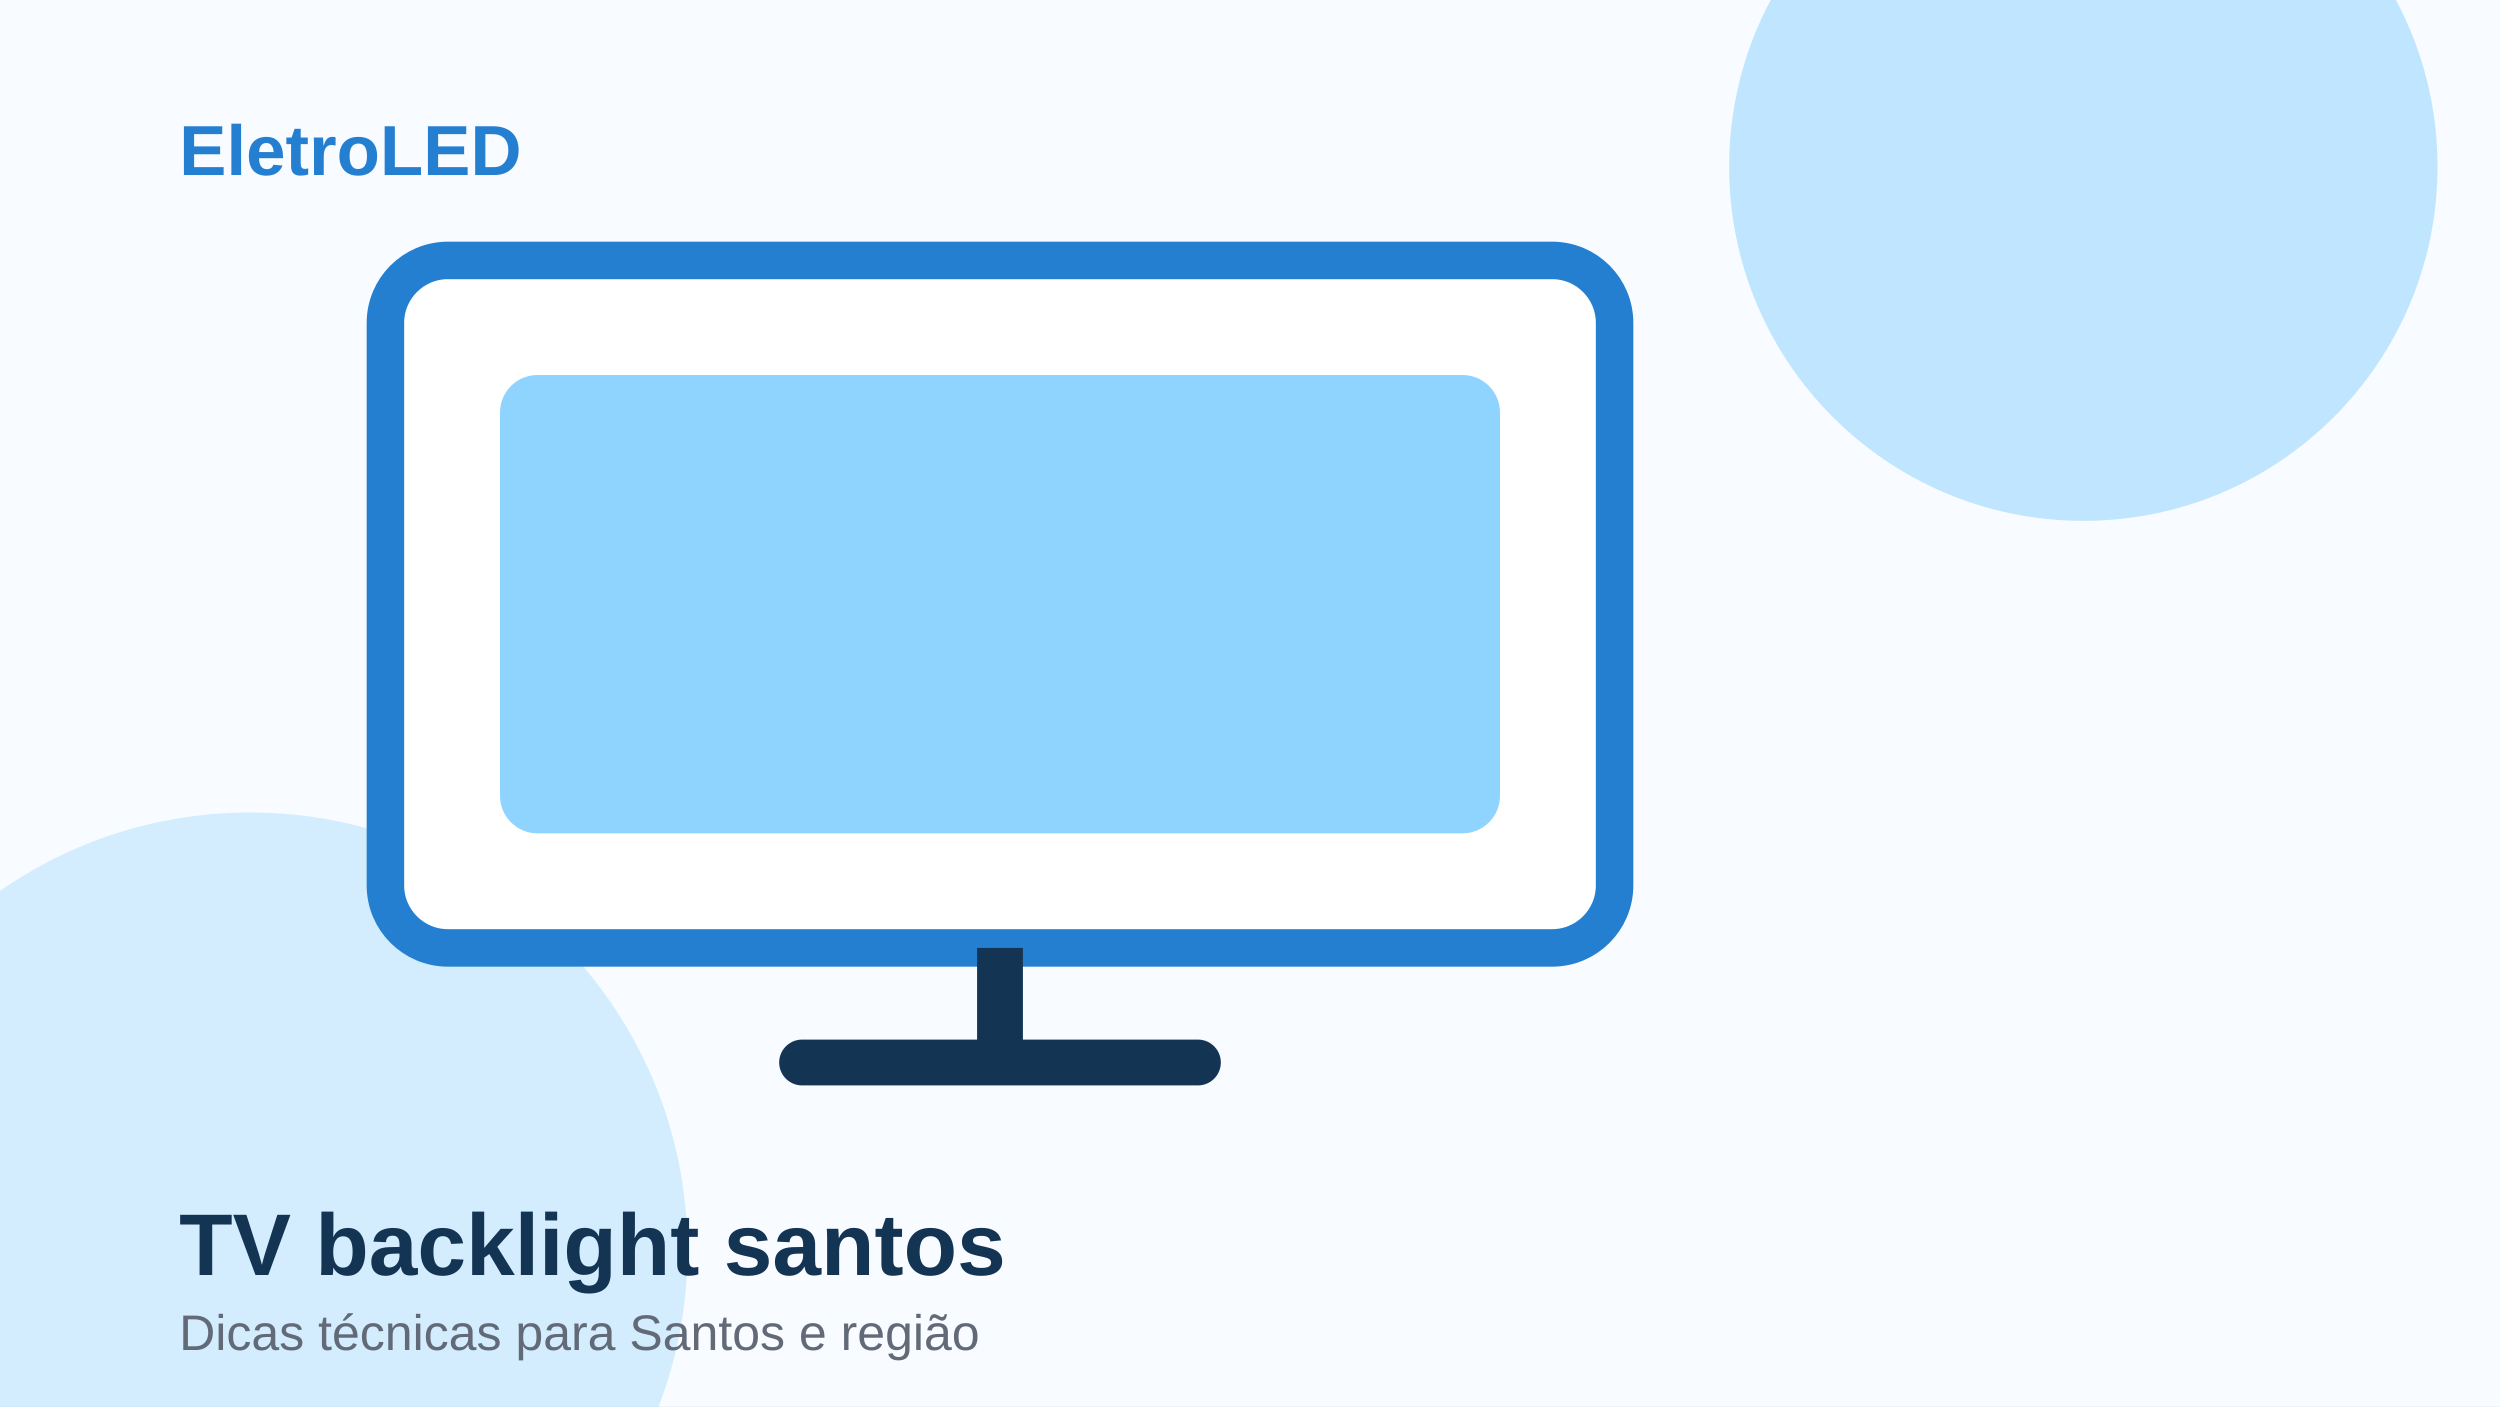
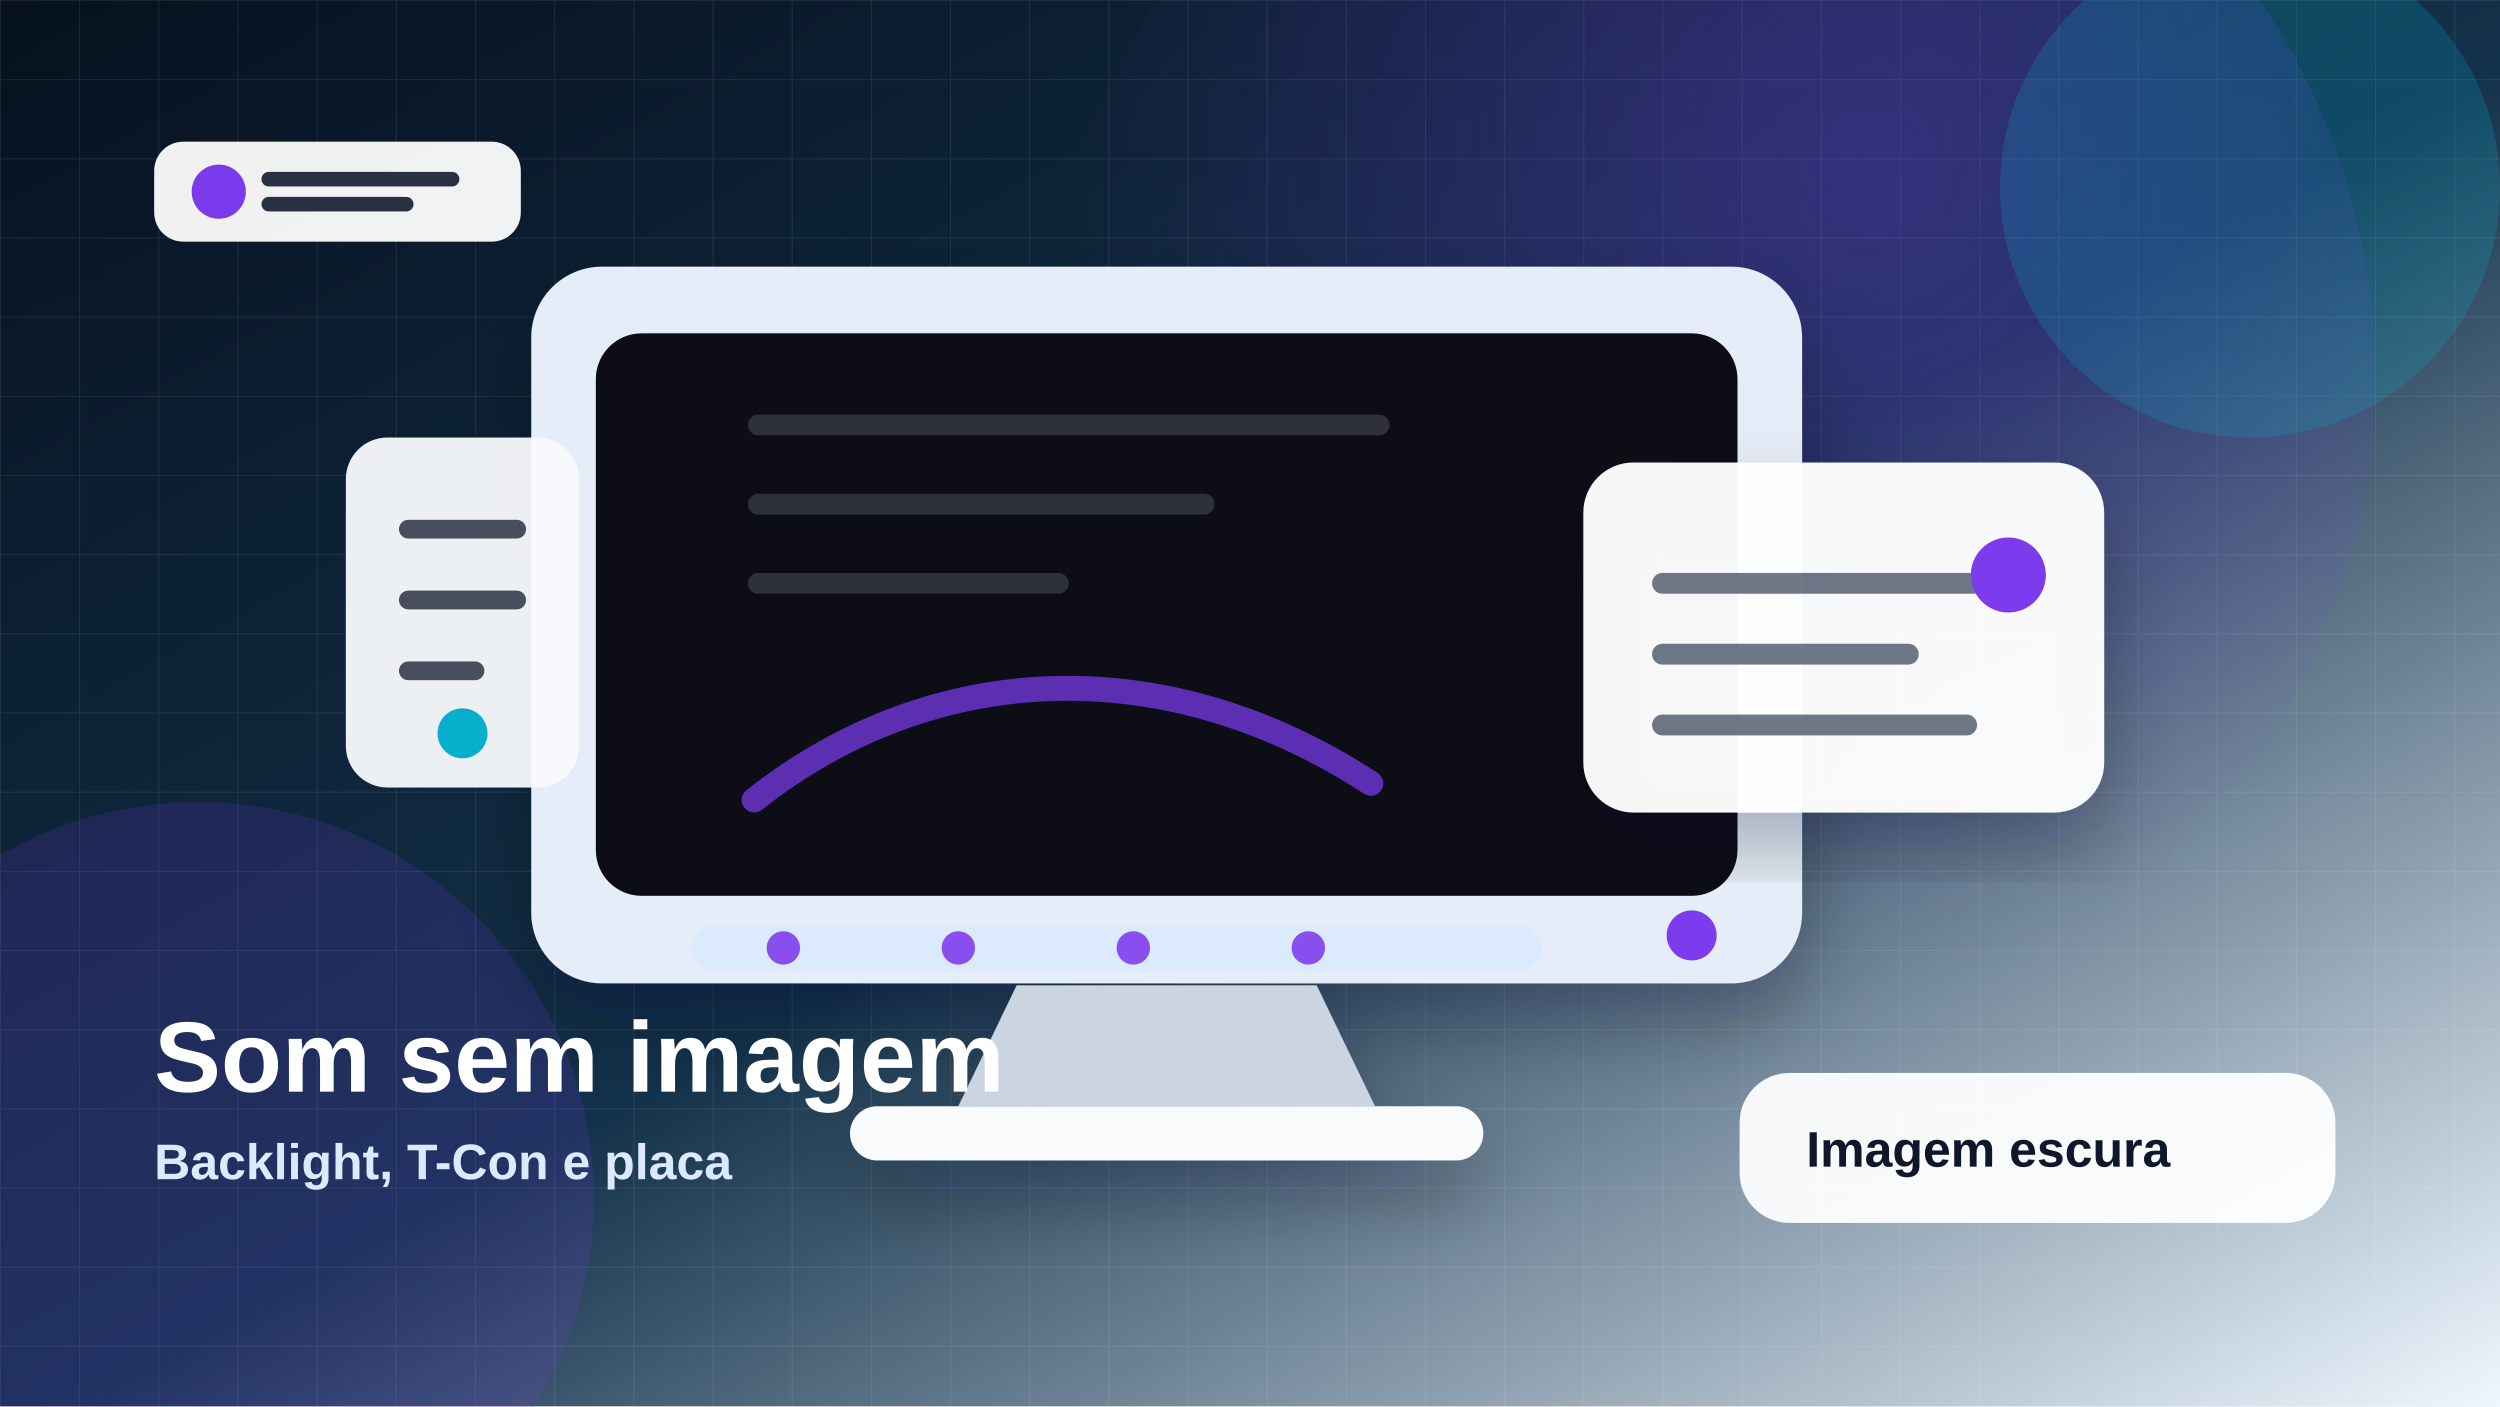
- <svg xmlns="http://www.w3.org/2000/svg" width="1200" height="675" viewBox="0 0 1200 675" role="img" aria-label="TV backlight santos">
-   <rect width="1200" height="675" fill="#f8fbff" />
-   <circle cx="1000" cy="80" r="170" fill="#8fd3ff" opacity=".55" />
-   <circle cx="120" cy="600" r="210" fill="#8fd3ff" opacity=".35" />
-   <rect x="185" y="125" width="590" height="330" rx="30" fill="#fff" stroke="#247fd0" stroke-width="18" />
-   <rect x="240" y="180" width="480" height="220" rx="18" fill="#8fd3ff" />
-   <line x1="385" y1="510" x2="575" y2="510" stroke="#143454" stroke-width="22" stroke-linecap="round" />
-   <line x1="480" y1="455" x2="480" y2="510" stroke="#143454" stroke-width="22" />
-   <text x="86" y="84" font-family="Arial, Helvetica, sans-serif" font-size="34" font-weight="700" fill="#247fd0">EletroLED</text>
-   <text x="86" y="612" font-family="Arial, Helvetica, sans-serif" font-size="42" font-weight="700" fill="#143454">TV backlight santos</text>
-   <text x="86" y="648" font-family="Arial, Helvetica, sans-serif" font-size="24" fill="#626a78">Dicas técnicas para Santos e região</text>
+ <svg xmlns="http://www.w3.org/2000/svg" width="1200" height="675" viewBox="0 0 1200 675" role="img" aria-label="Som sem imagem - Backlight, T-Con e placa">
+   <defs>
+     <linearGradient id="bg-tvBacklight" x1="0" x2="1" y1="0" y2="1">
+       <stop offset="0" stop-color="#07111f" />
+       <stop offset="0.52" stop-color="#12314a" />
+       <stop offset="1" stop-color="#eef7ff" />
+     </linearGradient>
+     <radialGradient id="glow" cx="62%" cy="34%" r="60%">
+       <stop offset="0" stop-color="#7c3aed" stop-opacity="0.34" />
+       <stop offset="1" stop-color="#7c3aed" stop-opacity="0" />
+     </radialGradient>
+     <pattern id="grid" width="38" height="38" patternUnits="userSpaceOnUse">
+       <path d="M38 0H0V38" fill="none" stroke="#ffffff" stroke-opacity="0.08" stroke-width="1" />
+     </pattern>
+     <filter id="shadow" x="-20%" y="-20%" width="140%" height="140%">
+       <feDropShadow dx="0" dy="18" stdDeviation="18" flood-color="#020617" flood-opacity="0.28" />
+     </filter>
+   </defs>
+   <rect width="1200" height="675" fill="url(#bg-tvBacklight)" />
+   <rect width="1200" height="675" fill="url(#grid)" />
+   <circle cx="820" cy="180" r="320" fill="url(#glow)" />
+   <circle cx="1080" cy="90" r="120" fill="#06b6d4" opacity="0.20" />
+   <circle cx="95" cy="575" r="190" fill="#7c3aed" opacity="0.16" />
+   <g filter="url(#shadow)">
+     <rect x="255" y="128" width="610" height="344" rx="34" fill="#e5eef8" />
+     <rect x="286" y="160" width="548" height="270" rx="22" fill="#070b14" />
+     <path d="M362 384c86-68 198-72 296-8" fill="none" stroke="#7c3aed" stroke-width="12" stroke-linecap="round" opacity="0.72" />
+     <path d="M364 204h298M364 242h214M364 280h144" stroke="#ffffff" stroke-width="10" stroke-linecap="round" opacity="0.16" />
+     <g opacity="0.88">
+       <rect x="332" y="444" width="408" height="22" rx="11" fill="#dbeafe" />
+       <circle cx="376" cy="455" r="8" fill="#7c3aed" />
+       <circle cx="460" cy="455" r="8" fill="#7c3aed" />
+       <circle cx="544" cy="455" r="8" fill="#7c3aed" />
+       <circle cx="628" cy="455" r="8" fill="#7c3aed" />
+     </g>
+     <path d="M488 473h144l28 58H460z" fill="#cbd5e1" />
+     <rect x="408" y="531" width="304" height="26" rx="13" fill="#f8fafc" />
+     <circle cx="812" cy="449" r="12" fill="#7c3aed">
+ 
+     </circle>
+   </g>
+   <g transform="translate(760 222)" filter="url(#shadow)">
+     <rect width="250" height="168" rx="24" fill="#ffffff" opacity="0.96" />
+     <path d="M38 58h174M38 92h118M38 126h146" stroke="#334155" stroke-width="10" stroke-linecap="round" opacity="0.7" />
+     <circle cx="204" cy="54" r="18" fill="#7c3aed" />
+   </g>
+   <g transform="translate(166 210)" opacity="0.95">
+     <rect width="112" height="168" rx="20" fill="#f8fafc" />
+     <path d="M30 44h52M30 78h52M30 112h32" stroke="#0f172a" stroke-width="9" stroke-linecap="round" opacity="0.75" />
+     <circle cx="56" cy="142" r="12" fill="#06b6d4" />
+   </g>
+   <g transform="translate(74 68)">
+     <rect width="176" height="48" rx="14" fill="#ffffff" opacity="0.94" />
+     <circle cx="31" cy="24" r="13" fill="#7c3aed" />
+     <path d="M55 18h88M55 30h66" stroke="#0f172a" stroke-width="7" stroke-linecap="round" opacity="0.88" />
+   </g>
+   <g transform="translate(74 524)">
+     <text font-family="Arial, Helvetica, sans-serif" font-size="48" font-weight="800" fill="#ffffff">Som sem imagem</text>
+     <text y="42" font-family="Arial, Helvetica, sans-serif" font-size="24" font-weight="600" fill="#dbeafe">Backlight, T-Con e placa</text>
+   </g>
+   <g transform="translate(835 515)">
+     <rect width="286" height="72" rx="24" fill="#ffffff" opacity="0.94" />
+     <text x="32" y="45" font-family="Arial, Helvetica, sans-serif" font-size="24" font-weight="800" fill="#0f172a">Imagem escura</text>
+   </g>
</svg>
